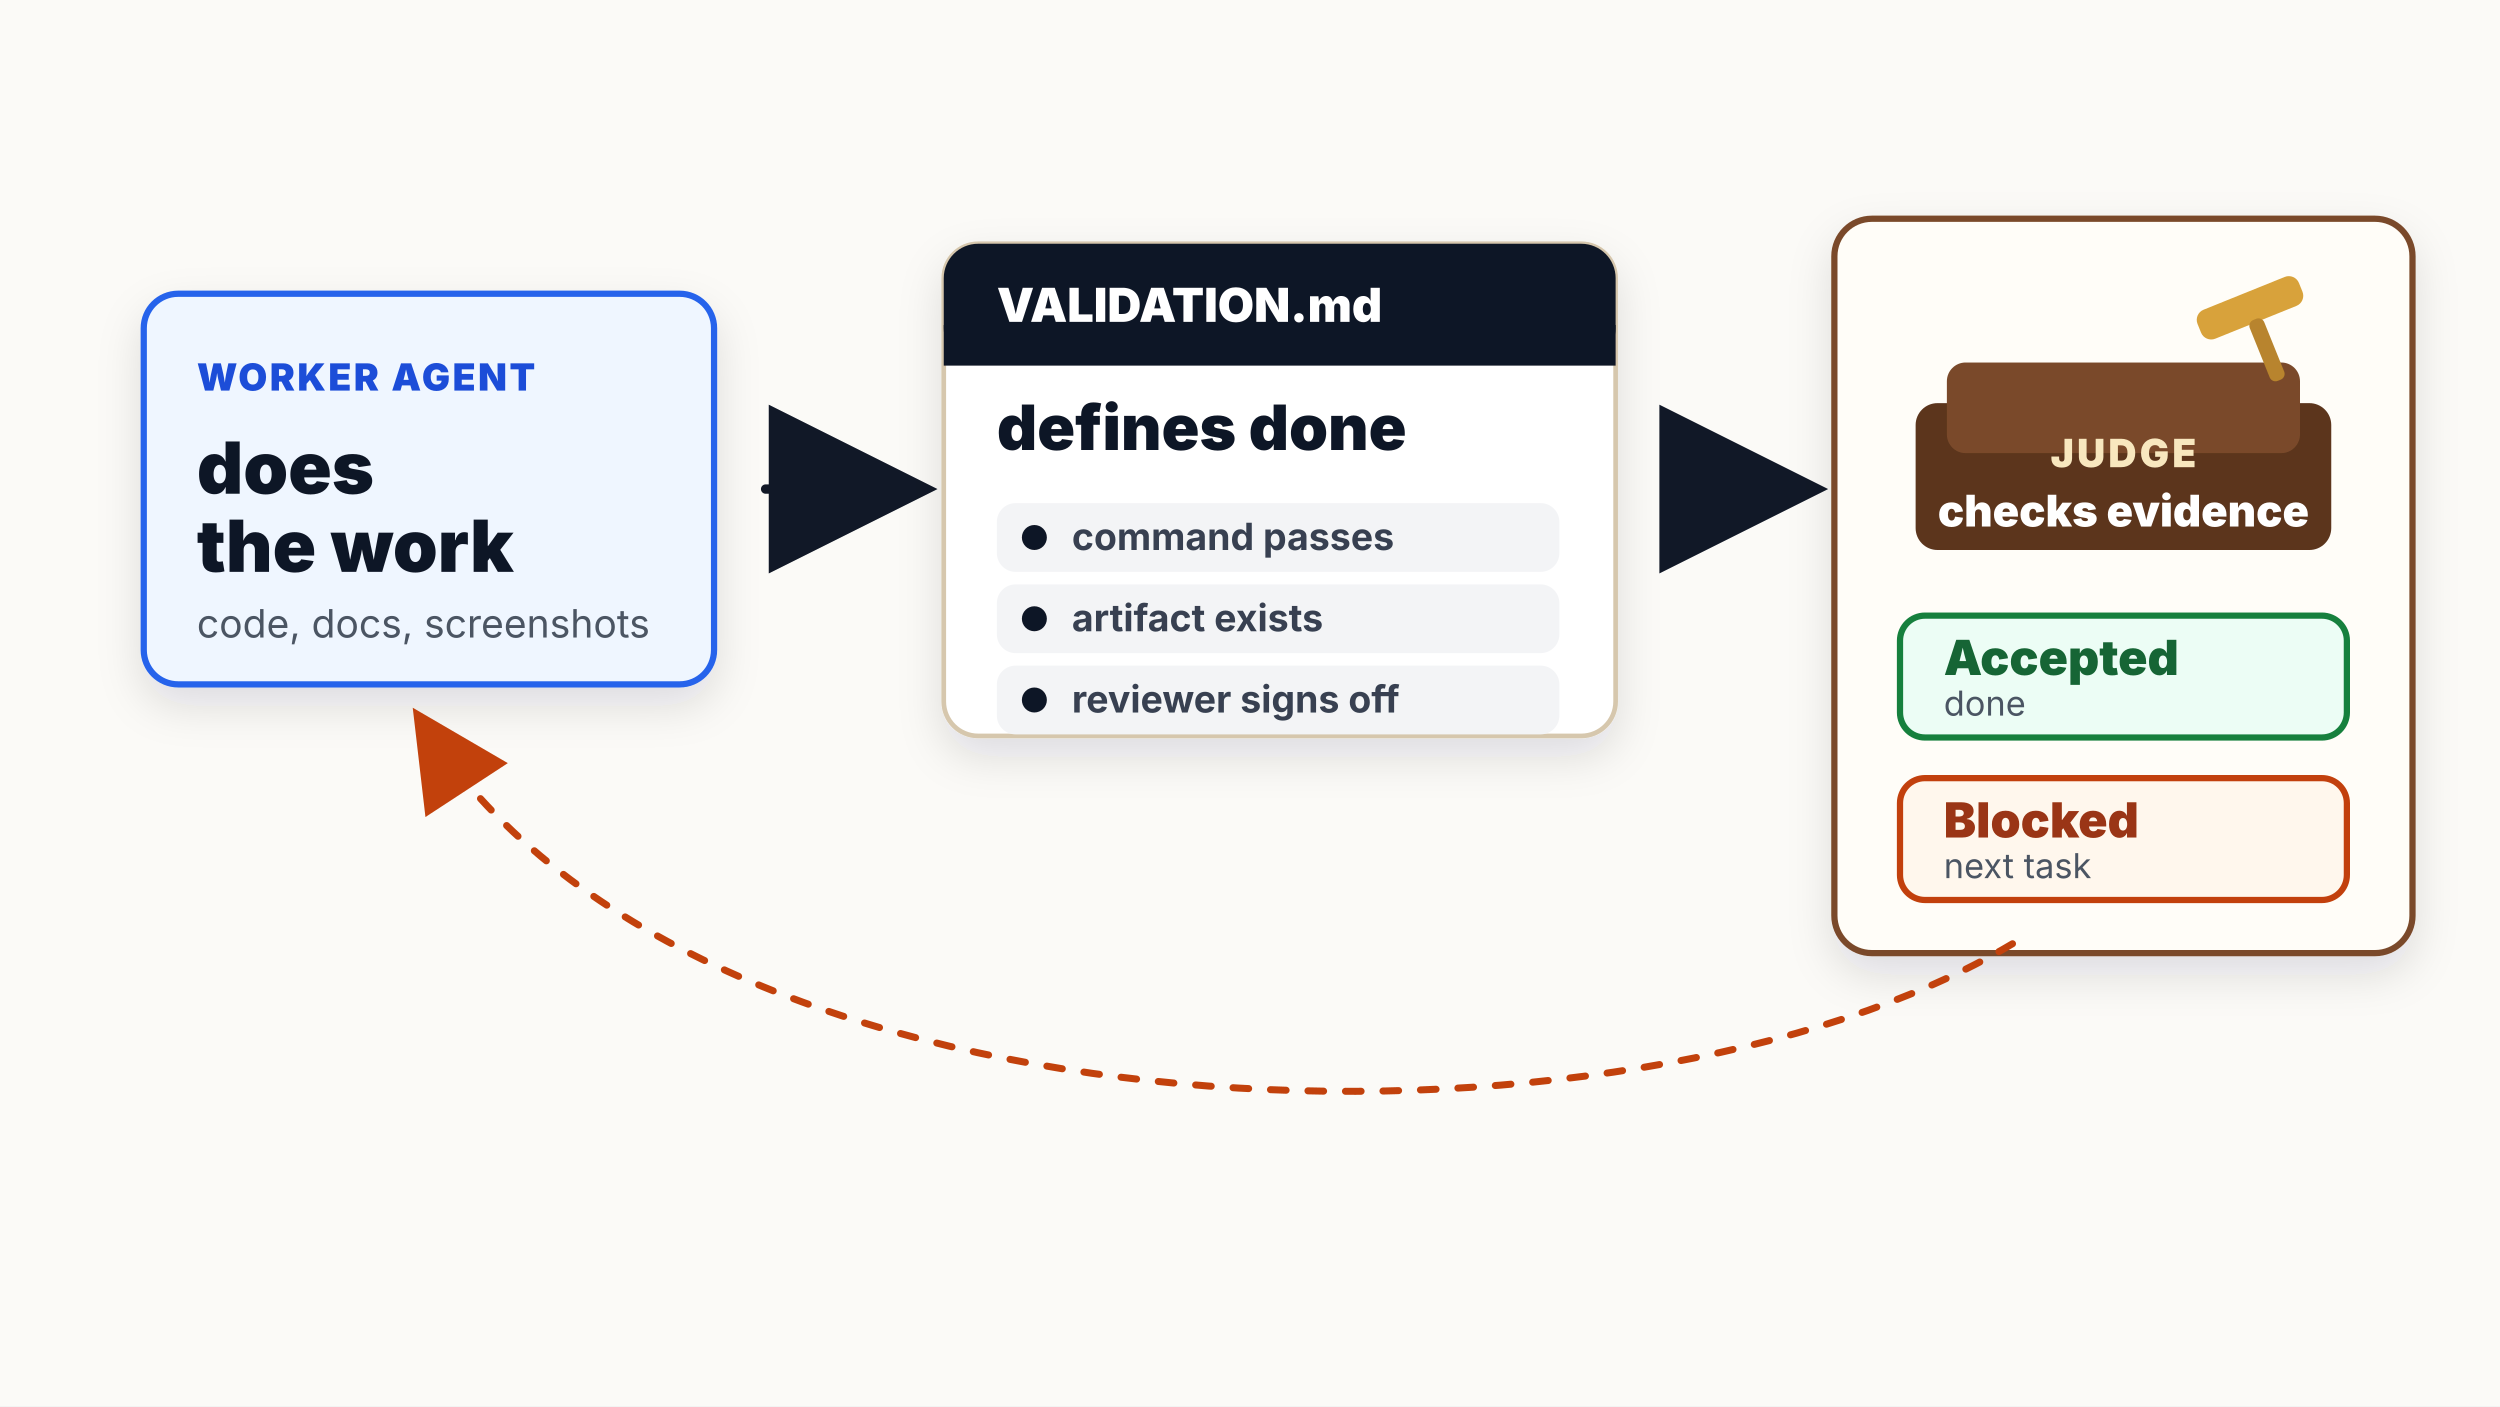
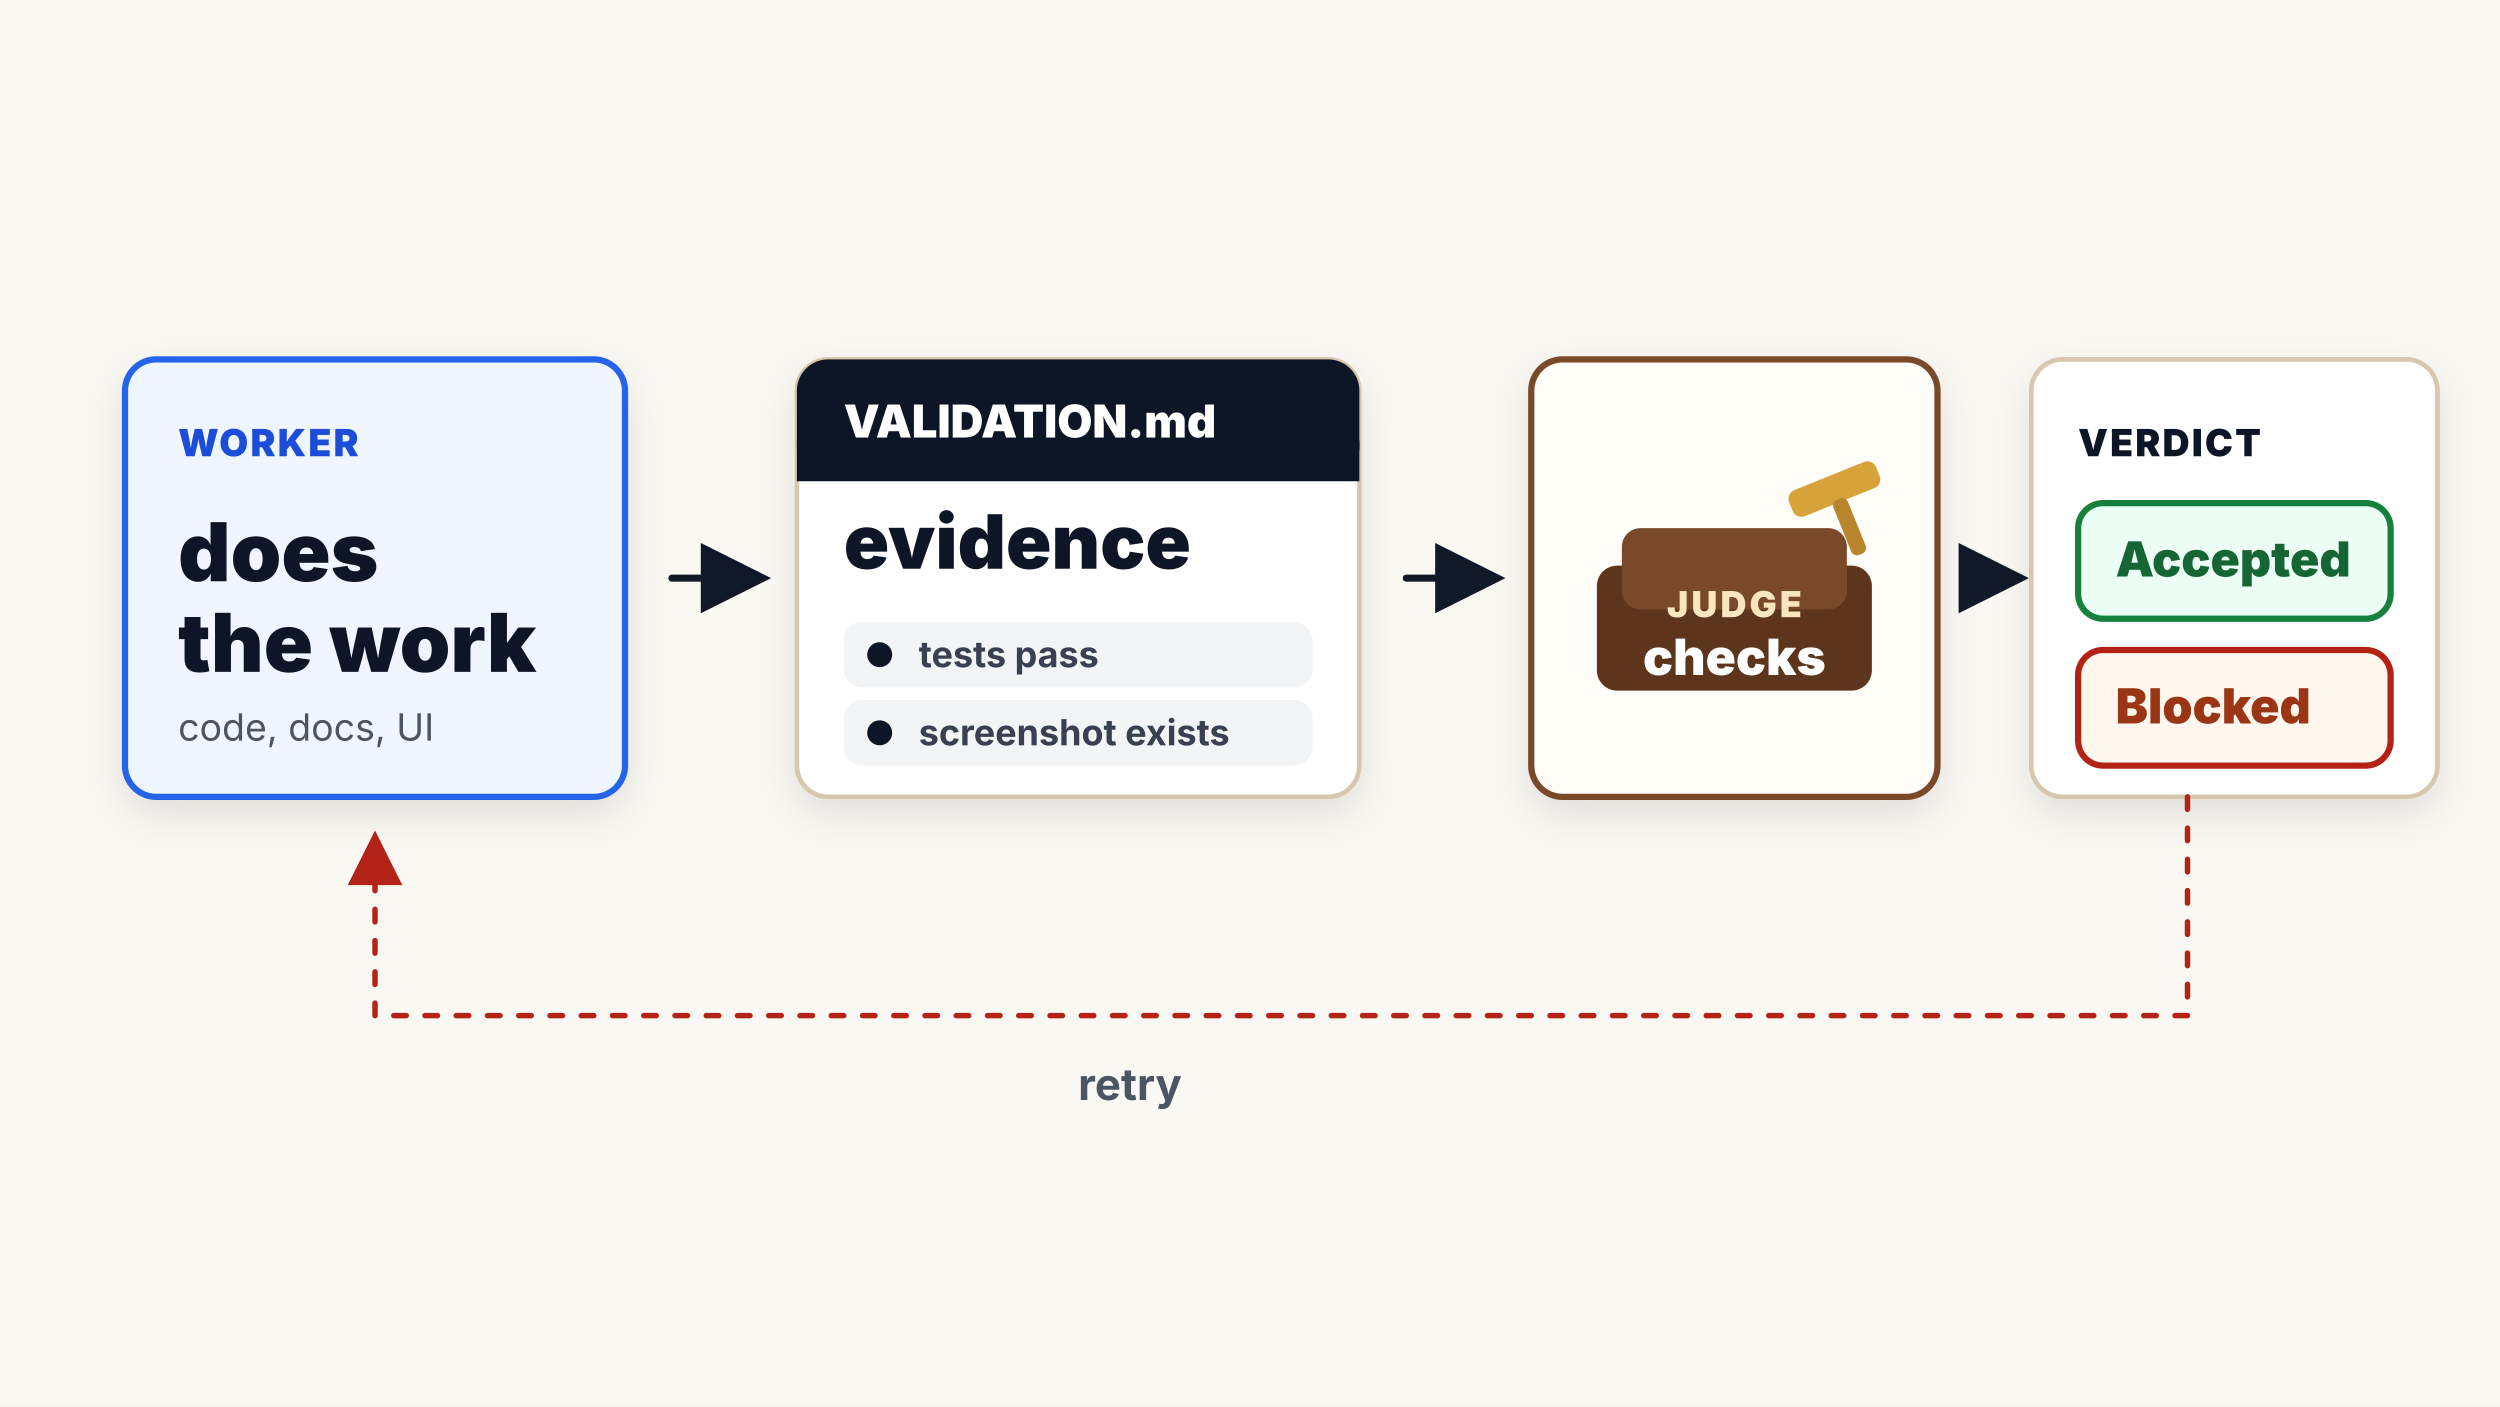
<svg xmlns="http://www.w3.org/2000/svg" width="1600" height="900" viewBox="0 0 1600 900" fill="none">
-   <rect width="1600" height="900" fill="#FBFAF7" />
+   <rect width="1600" height="900" fill="#FAF8F3" />
  <defs>
-     <filter id="shadow" x="-12%" y="-12%" width="124%" height="132%">
-       <feDropShadow dx="0" dy="12" stdDeviation="14" flood-color="#1F2937" flood-opacity="0.12" />
+     <filter id="shadow" x="-12%" y="-14%" width="124%" height="134%">
+       <feDropShadow dx="0" dy="10" stdDeviation="12" flood-color="#111827" flood-opacity="0.10" />
    </filter>
-     <marker id="arrow" markerWidth="18" markerHeight="18" refX="13" refY="9" orient="auto">
-       <path d="M0 0L18 9L0 18Z" fill="#111827" />
+     <marker id="arrow" markerWidth="10" markerHeight="10" refX="7" refY="5" orient="auto">
+       <path d="M0 0L10 5L0 10Z" fill="#111827" />
    </marker>
-     <marker id="arrow-red" markerWidth="14" markerHeight="14" refX="10" refY="7" orient="auto">
-       <path d="M0 0L14 7L0 14Z" fill="#C2410C" />
+     <marker id="arrowRed" markerWidth="10" markerHeight="10" refX="7" refY="5" orient="auto">
+       <path d="M0 0L10 5L0 10Z" fill="#B42318" />
    </marker>
  </defs>
-   <g transform="translate(92 188)" filter="url(#shadow)">
-     <rect width="365" height="250" rx="22" fill="#EFF6FF" stroke="#2563EB" stroke-width="4" />
-     <text x="34" y="62" fill="#1D4ED8" font-family="Inter, Arial, sans-serif" font-size="24" font-weight="850" letter-spacing="1.6">
-       WORKER AGENT
+   <g transform="translate(80 230)" filter="url(#shadow)">
+     <rect width="320" height="280" rx="20" fill="#EFF6FF" stroke="#2563EB" stroke-width="4" />
+     <text x="34" y="62" fill="#1D4ED8" font-family="Inter, Arial, sans-serif" font-size="24" font-weight="850" letter-spacing="1.4">
+       WORKER
    </text>
-     <text x="34" y="128" fill="#111827" font-family="Inter, Arial, sans-serif" font-size="46" font-weight="900">
+     <text x="34" y="142" fill="#111827" font-family="Inter, Arial, sans-serif" font-size="52" font-weight="900">
      does
    </text>
-     <text x="34" y="178" fill="#111827" font-family="Inter, Arial, sans-serif" font-size="46" font-weight="900">
+     <text x="34" y="200" fill="#111827" font-family="Inter, Arial, sans-serif" font-size="52" font-weight="900">
      the work
    </text>
-     <text x="34" y="220" fill="#4B5563" font-family="Inter, Arial, sans-serif" font-size="25">
-       code, docs, screenshots
+     <text x="34" y="244" fill="#4B5563" font-family="Inter, Arial, sans-serif" font-size="24">
+       code, docs, UI
    </text>
  </g>
-   <path d="M490 313H570" stroke="#111827" stroke-width="6" stroke-linecap="round" marker-end="url(#arrow)" />
-   <g transform="translate(604 156)" filter="url(#shadow)">
-     <rect width="430" height="315" rx="22" fill="#FFFFFF" stroke="#D6C7AD" stroke-width="3" />
-     <rect width="430" height="76" rx="22" fill="#111827" />
-     <path d="M0 52H430V78H0Z" fill="#111827" />
-     <text x="34" y="50" fill="#FFFFFF" font-family="Inter, Arial, sans-serif" font-size="30" font-weight="850">
+   <path d="M430 370H480" stroke="#111827" stroke-width="4.5" stroke-linecap="round" marker-end="url(#arrow)" />
+   <g transform="translate(510 230)" filter="url(#shadow)">
+     <rect width="360" height="280" rx="20" fill="#FFFFFF" stroke="#D6C7AD" stroke-width="3" />
+     <rect width="360" height="76" rx="20" fill="#111827" />
+     <path d="M0 52H360V78H0Z" fill="#111827" />
+     <text x="30" y="50" fill="#FFFFFF" font-family="Inter, Arial, sans-serif" font-size="29" font-weight="850">
      VALIDATION.md
    </text>
-     <text x="34" y="132" fill="#111827" font-family="Inter, Arial, sans-serif" font-size="40" font-weight="880">
-       defines done
+     <text x="30" y="134" fill="#111827" font-family="Inter, Arial, sans-serif" font-size="48" font-weight="900">
+       evidence
    </text>
-     <g transform="translate(34 166)">
-       <rect width="360" height="44" rx="12" fill="#F3F4F6" />
-       <circle cx="24" cy="22" r="8" fill="#111827" />
-       <text x="48" y="30" fill="#374151" font-family="Inter, Arial, sans-serif" font-size="24" font-weight="650">
-         command passes
+     <g transform="translate(30 168)">
+       <rect width="300" height="42" rx="12" fill="#F3F4F6" />
+       <circle cx="23" cy="21" r="8" fill="#111827" />
+       <text x="48" y="29" fill="#374151" font-family="Inter, Arial, sans-serif" font-size="23" font-weight="650">
+         tests pass
      </text>
    </g>
-     <g transform="translate(34 218)">
-       <rect width="360" height="44" rx="12" fill="#F3F4F6" />
-       <circle cx="24" cy="22" r="8" fill="#111827" />
-       <text x="48" y="30" fill="#374151" font-family="Inter, Arial, sans-serif" font-size="24" font-weight="650">
-         artifact exists
-       </text>
-     </g>
-     <g transform="translate(34 270)">
-       <rect width="360" height="44" rx="12" fill="#F3F4F6" />
-       <circle cx="24" cy="22" r="8" fill="#111827" />
-       <text x="48" y="30" fill="#374151" font-family="Inter, Arial, sans-serif" font-size="24" font-weight="650">
-         reviewer signs off
+     <g transform="translate(30 218)">
+       <rect width="300" height="42" rx="12" fill="#F3F4F6" />
+       <circle cx="23" cy="21" r="8" fill="#111827" />
+       <text x="48" y="29" fill="#374151" font-family="Inter, Arial, sans-serif" font-size="23" font-weight="650">
+         screenshot exists
      </text>
    </g>
  </g>
-   <path d="M1068 313H1140" stroke="#111827" stroke-width="6" stroke-linecap="round" marker-end="url(#arrow)" />
-   <g transform="translate(1174 140)" filter="url(#shadow)">
-     <rect width="370" height="470" rx="24" fill="#FFFDF8" stroke="#7A4A2A" stroke-width="4" />
-     <g transform="translate(52 36)">
-       <rect x="0" y="82" width="266" height="94" rx="14" fill="#5B351D" />
-       <rect x="20" y="56" width="226" height="58" rx="12" fill="#7A4A2A" />
-       <text x="133" y="123" text-anchor="middle" fill="#F8E7BE" font-family="Inter, Arial, sans-serif" font-size="25" font-weight="900" letter-spacing="2">
+   <path d="M900 370H950" stroke="#111827" stroke-width="4.5" stroke-linecap="round" marker-end="url(#arrow)" />
+   <g transform="translate(980 230)" filter="url(#shadow)">
+     <rect width="260" height="280" rx="20" fill="#FFFDF8" stroke="#7A4A2A" stroke-width="4" />
+     <g transform="translate(42 58)">
+       <rect x="0" y="74" width="176" height="80" rx="13" fill="#5B351D" />
+       <rect x="16" y="50" width="144" height="52" rx="12" fill="#7A4A2A" />
+       <text x="88" y="107" text-anchor="middle" fill="#F8E7BE" font-family="Inter, Arial, sans-serif" font-size="23" font-weight="900" letter-spacing="2">
        JUDGE
      </text>
-       <text x="133" y="161" text-anchor="middle" fill="#FFFFFF" font-family="Inter, Arial, sans-serif" font-size="28" font-weight="850">
-         checks evidence
+       <text x="88" y="144" text-anchor="middle" fill="#FFFFFF" font-family="Inter, Arial, sans-serif" font-size="32" font-weight="850">
+         checks
      </text>
-       <g transform="translate(214 21) rotate(-22)">
-         <rect x="-35" y="-10" width="70" height="20" rx="7" fill="#D8A23A" />
-         <rect x="-5" y="8" width="10" height="42" rx="4" fill="#B8842D" />
+       <g transform="translate(152 25) rotate(-22)">
+         <rect x="-30" y="-9" width="60" height="18" rx="6" fill="#D8A23A" />
+         <rect x="-5" y="7" width="10" height="38" rx="4" fill="#B8842D" />
      </g>
    </g>
-     <g transform="translate(42 254)">
-       <rect width="286" height="78" rx="16" fill="#ECFDF5" stroke="#15803D" stroke-width="4" />
-       <text x="28" y="38" fill="#166534" font-family="Inter, Arial, sans-serif" font-size="31" font-weight="850">
+   </g>
+   <path d="M1265 370H1285" stroke="#111827" stroke-width="4.5" stroke-linecap="round" marker-end="url(#arrow)" />
+   <g transform="translate(1300 230)" filter="url(#shadow)">
+     <rect width="260" height="280" rx="20" fill="#FFFFFF" stroke="#D6C7AD" stroke-width="3" />
+     <text x="30" y="62" fill="#111827" font-family="Inter, Arial, sans-serif" font-size="24" font-weight="850" letter-spacing="1.4">
+       VERDICT
+     </text>
+     <g transform="translate(30 92)">
+       <rect width="200" height="74" rx="16" fill="#ECFDF5" stroke="#15803D" stroke-width="4" />
+       <text x="24" y="47" fill="#166534" font-family="Inter, Arial, sans-serif" font-size="31" font-weight="850">
        Accepted
      </text>
-       <text x="28" y="64" fill="#4B5563" font-family="Inter, Arial, sans-serif" font-size="22">
-         done
-       </text>
    </g>
-     <g transform="translate(42 358)">
-       <rect width="286" height="78" rx="16" fill="#FFF7ED" stroke="#C2410C" stroke-width="4" />
-       <text x="28" y="38" fill="#9A3412" font-family="Inter, Arial, sans-serif" font-size="31" font-weight="850">
+     <g transform="translate(30 186)">
+       <rect width="200" height="74" rx="16" fill="#FFF7ED" stroke="#B42318" stroke-width="4" />
+       <text x="24" y="47" fill="#9A3412" font-family="Inter, Arial, sans-serif" font-size="31" font-weight="850">
        Blocked
-       </text>
-       <text x="28" y="64" fill="#4B5563" font-family="Inter, Arial, sans-serif" font-size="22">
-         next task
      </text>
    </g>
  </g>
-   <path d="M1288 604C1040 752 452 740 274 468" stroke="#C2410C" stroke-width="4.5" stroke-linecap="round" stroke-dasharray="10 14" marker-end="url(#arrow-red)" />
+   <path d="M1400 510V650H240V542" stroke="#B42318" stroke-width="3.5" stroke-linecap="round" stroke-linejoin="round" stroke-dasharray="8 12" marker-end="url(#arrowRed)" />
+   <text x="690" y="704" fill="#4B5563" font-family="Inter, Arial, sans-serif" font-size="28" font-weight="650">
+     retry
+   </text>
</svg>
